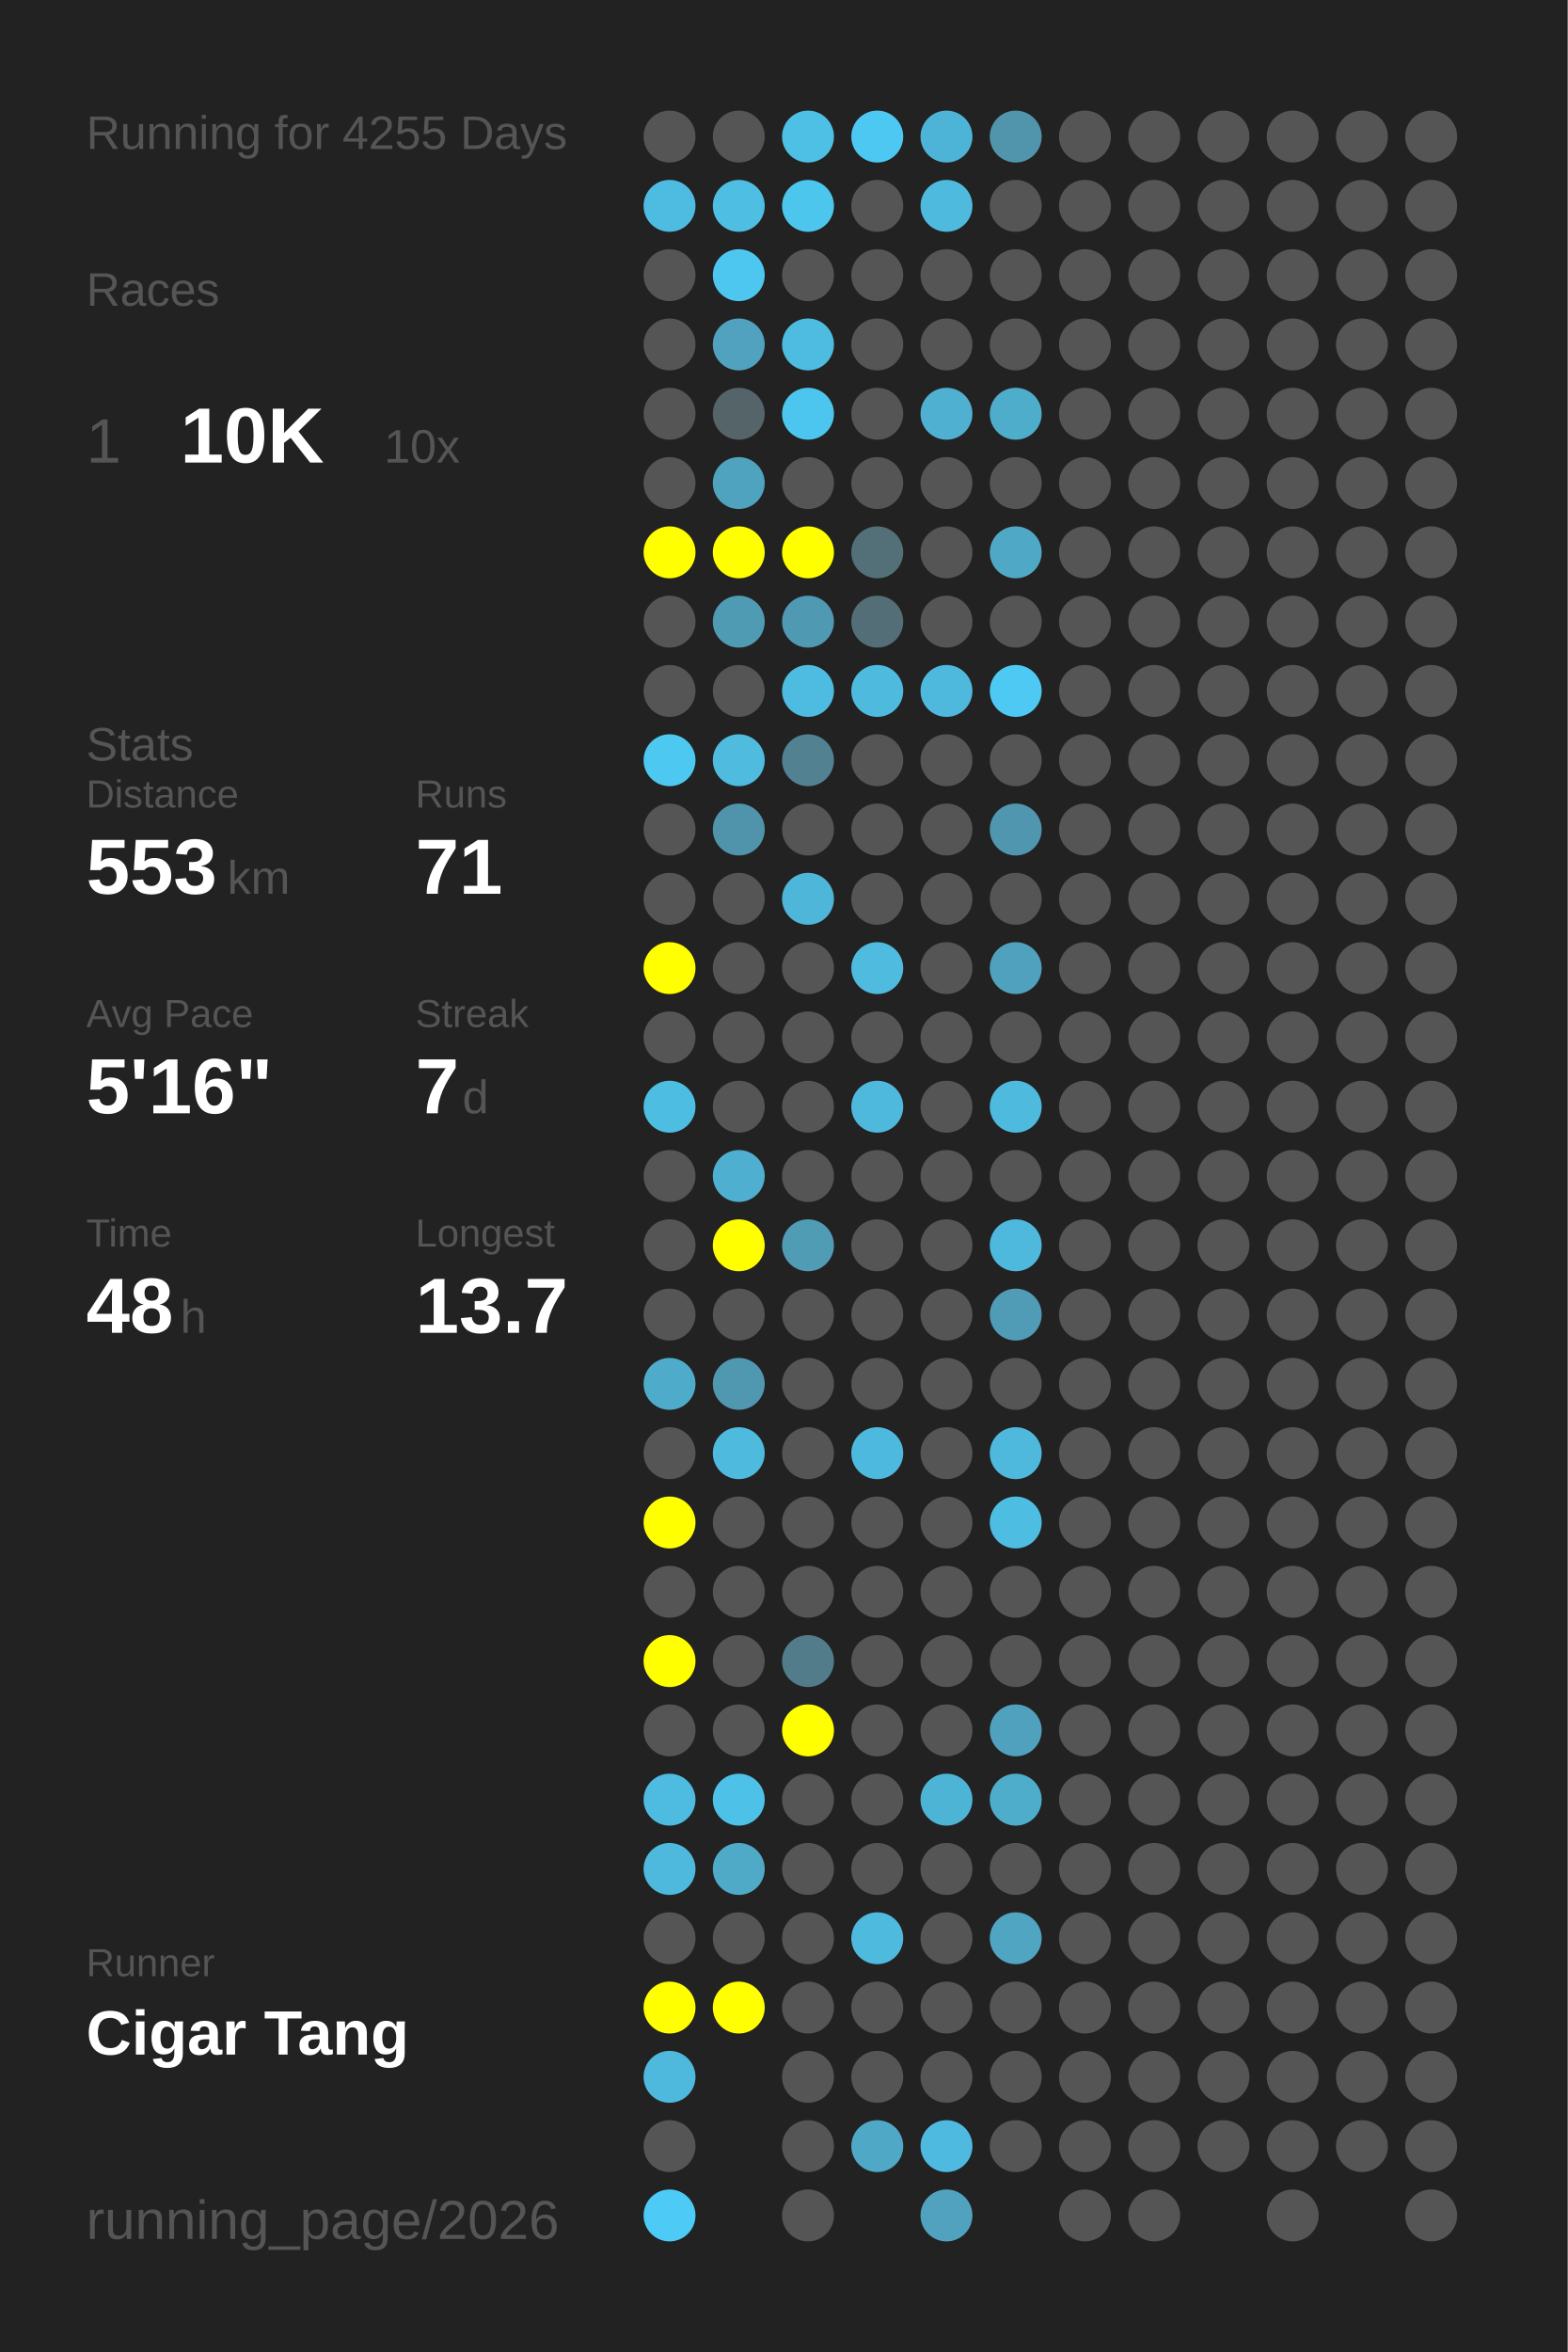
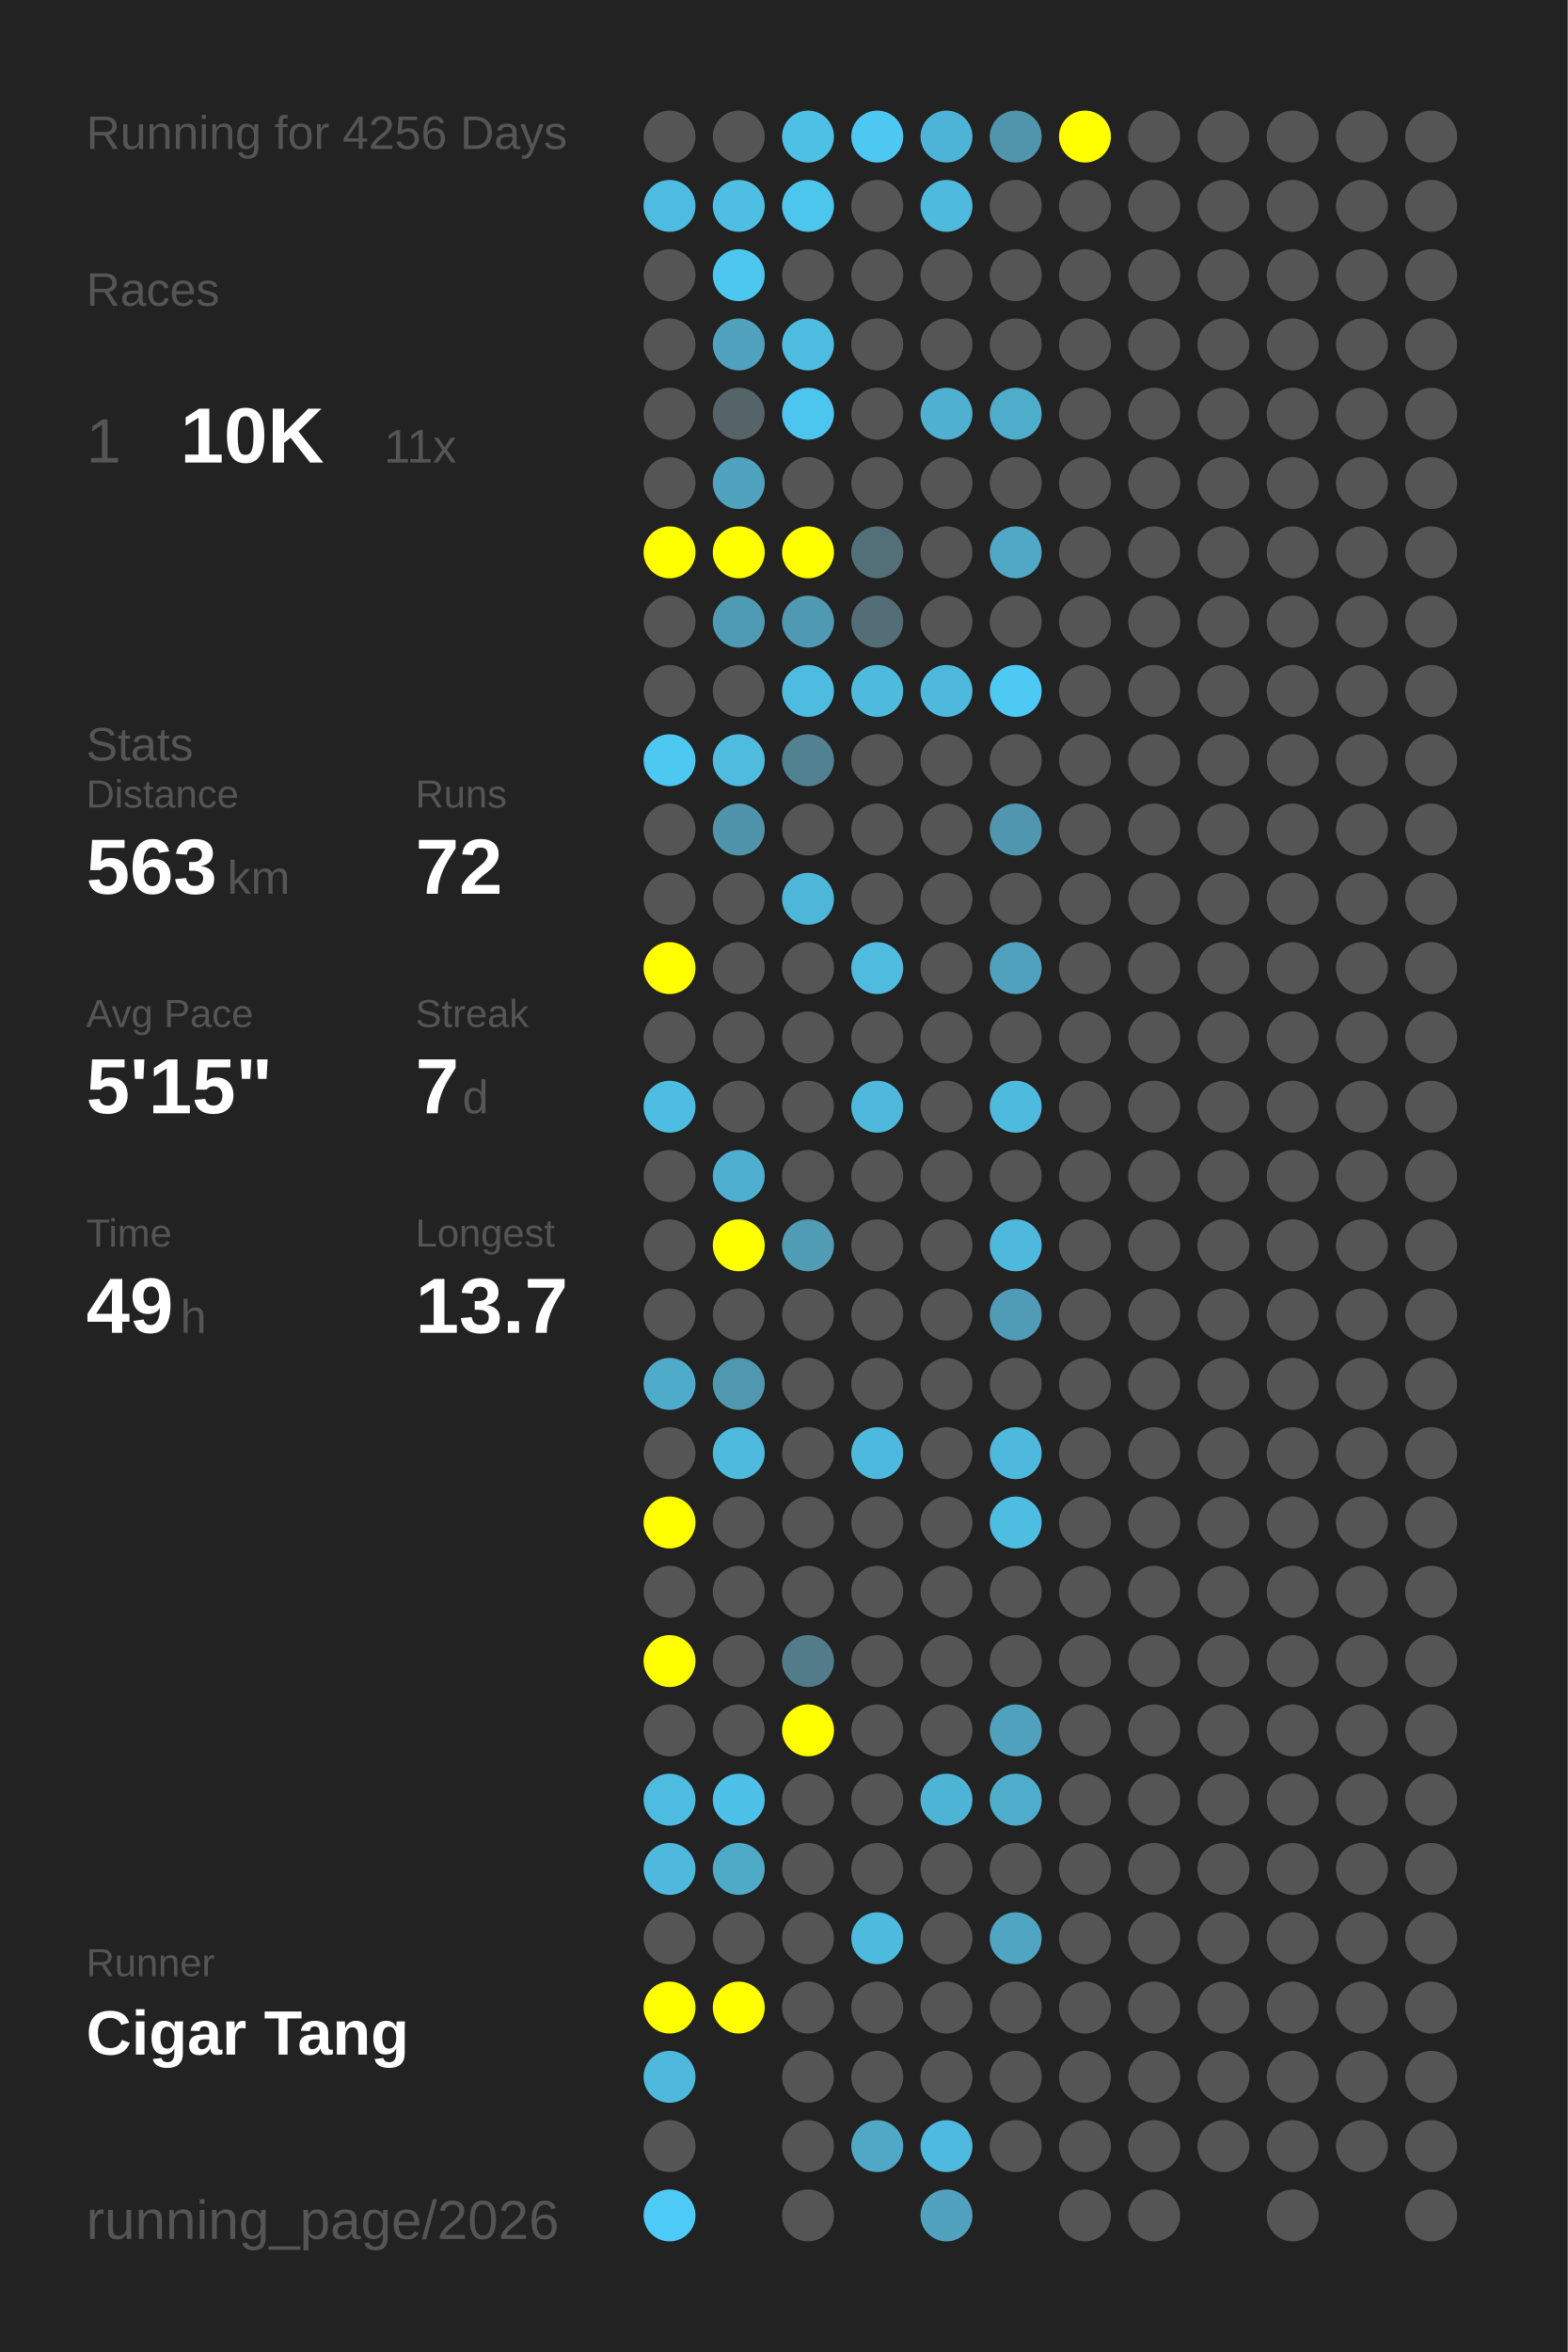
<svg xmlns="http://www.w3.org/2000/svg" baseProfile="full" height="300mm" version="1.1" viewBox="0,0,200,300" width="200mm">
  <defs />
  <rect fill="#222222" height="300" width="200" x="0" y="0" />
-   <text fill="#555555" style="font-size:6px; font-family:Arial;" x="11" y="19">Running for 4255 Days</text>
+   <text fill="#555555" style="font-size:6px; font-family:Arial;" x="11" y="19">Running for 4256 Days</text>
  <text fill="#555555" style="font-size:6px; font-family:Arial;" x="11" y="39">Races</text>
  <text fill="#555555" style="font-size:8px; font-family:Arial;" x="11" y="59">1</text>
  <text fill="#FFFFFF" style="font-size:10px; font-family:Arial; font-weight:bold;" x="23" y="59">10K</text>
-   <text fill="#555555" style="font-size:6px; font-family:Arial;" x="49" y="59">10x</text>
+   <text fill="#555555" style="font-size:6px; font-family:Arial;" x="49" y="59">11x</text>
  <text fill="#555555" style="font-size:6px; font-family:Arial;" x="11" y="97">Stats</text>
  <text fill="#555555" style="font-size:5px; font-family:Arial;" x="11" y="103">Distance</text>
-   <text fill="#FFFFFF" style="font-size:10px; font-family:Arial; font-weight:bold;" x="11" y="114">553</text>
+   <text fill="#FFFFFF" style="font-size:10px; font-family:Arial; font-weight:bold;" x="11" y="114">563</text>
  <text fill="#555555" style="font-size:6px; font-family:Arial;" x="29" y="114">km</text>
  <text fill="#555555" style="font-size:5px; font-family:Arial;" x="53" y="103">Runs</text>
-   <text fill="#FFFFFF" style="font-size:10px; font-family:Arial; font-weight:bold;" x="53" y="114">71</text>
+   <text fill="#FFFFFF" style="font-size:10px; font-family:Arial; font-weight:bold;" x="53" y="114">72</text>
  <text fill="#555555" style="font-size:5px; font-family:Arial;" x="11" y="131">Avg Pace</text>
-   <text fill="#FFFFFF" style="font-size:10px; font-family:Arial; font-weight:bold;" x="11" y="142">5'16"</text>
+   <text fill="#FFFFFF" style="font-size:10px; font-family:Arial; font-weight:bold;" x="11" y="142">5'15"</text>
  <text fill="#555555" style="font-size:5px; font-family:Arial;" x="53" y="131">Streak</text>
  <text fill="#FFFFFF" style="font-size:10px; font-family:Arial; font-weight:bold;" x="53" y="142">7</text>
  <text fill="#555555" style="font-size:6px; font-family:Arial;" x="59" y="142">d</text>
  <text fill="#555555" style="font-size:5px; font-family:Arial;" x="11" y="159">Time</text>
-   <text fill="#FFFFFF" style="font-size:10px; font-family:Arial; font-weight:bold;" x="11" y="170">48</text>
+   <text fill="#FFFFFF" style="font-size:10px; font-family:Arial; font-weight:bold;" x="11" y="170">49</text>
  <text fill="#555555" style="font-size:6px; font-family:Arial;" x="23" y="170">h</text>
  <text fill="#555555" style="font-size:5px; font-family:Arial;" x="53" y="159">Longest</text>
  <text fill="#FFFFFF" style="font-size:10px; font-family:Arial; font-weight:bold;" x="53" y="170">13.7</text>
  <text fill="#555555" style="font-size:5px; font-family:Arial;" x="11" y="252.065">Runner</text>
  <text fill="#FFFFFF" style="font-size:8px; font-family:Arial; font-weight:bold;" x="11" y="262.065">Cigar Tang</text>
  <text fill="#555555" style="font-size:7px; font-family:Arial;" x="11" y="285.581">running_page/2026</text>
  <circle cx="85.417" cy="17.419" fill="#555555" r="3.312" />
  <circle cx="85.417" cy="26.258" fill="#4ebce1" r="3.312" />
  <circle cx="85.417" cy="35.097" fill="#555555" r="3.312" />
  <circle cx="85.417" cy="43.935" fill="#555555" r="3.312" />
  <circle cx="85.417" cy="52.774" fill="#555555" r="3.312" />
  <circle cx="85.417" cy="61.613" fill="#555555" r="3.312" />
  <circle cx="85.417" cy="70.452" fill="#FFFF00" r="3.312" />
  <circle cx="85.417" cy="79.29" fill="#555555" r="3.312" />
  <circle cx="85.417" cy="88.129" fill="#555555" r="3.312" />
  <circle cx="85.417" cy="96.968" fill="#4dc8f1" r="3.312" />
  <circle cx="85.417" cy="105.806" fill="#555555" r="3.312" />
  <circle cx="85.417" cy="114.645" fill="#555555" r="3.312" />
  <circle cx="85.417" cy="123.484" fill="#FFFF00" r="3.312" />
  <circle cx="85.417" cy="132.323" fill="#555555" r="3.312" />
  <circle cx="85.417" cy="141.161" fill="#4ebde2" r="3.312" />
  <circle cx="85.417" cy="150" fill="#555555" r="3.312" />
  <circle cx="85.417" cy="158.839" fill="#555555" r="3.312" />
  <circle cx="85.417" cy="167.677" fill="#555555" r="3.312" />
  <circle cx="85.417" cy="176.516" fill="#4fabca" r="3.312" />
  <circle cx="85.417" cy="185.355" fill="#555555" r="3.312" />
  <circle cx="85.417" cy="194.194" fill="#FFFF00" r="3.312" />
  <circle cx="85.417" cy="203.032" fill="#555555" r="3.312" />
  <circle cx="85.417" cy="211.871" fill="#FFFF00" r="3.312" />
  <circle cx="85.417" cy="220.71" fill="#555555" r="3.312" />
  <circle cx="85.417" cy="229.548" fill="#4ebbe0" r="3.312" />
  <circle cx="85.417" cy="238.387" fill="#4eb9dd" r="3.312" />
  <circle cx="85.417" cy="247.226" fill="#555555" r="3.312" />
  <circle cx="85.417" cy="256.065" fill="#FFFF00" r="3.312" />
  <circle cx="85.417" cy="264.903" fill="#4eb9dd" r="3.312" />
  <circle cx="85.417" cy="273.742" fill="#555555" r="3.312" />
  <circle cx="85.417" cy="282.581" fill="#4dcaf5" r="3.312" />
  <circle cx="94.25" cy="17.419" fill="#555555" r="3.312" />
  <circle cx="94.25" cy="26.258" fill="#4ebee3" r="3.312" />
  <circle cx="94.25" cy="35.097" fill="#4dc7f0" r="3.312" />
  <circle cx="94.25" cy="43.935" fill="#50a2be" r="3.312" />
  <circle cx="94.25" cy="52.774" fill="#546469" r="3.312" />
  <circle cx="94.25" cy="61.613" fill="#4fa3bf" r="3.312" />
  <circle cx="94.25" cy="70.452" fill="#FFFF00" r="3.312" />
  <circle cx="94.25" cy="79.29" fill="#509bb4" r="3.312" />
  <circle cx="94.25" cy="88.129" fill="#555555" r="3.312" />
  <circle cx="94.25" cy="96.968" fill="#4ebbdf" r="3.312" />
  <circle cx="94.25" cy="105.806" fill="#5094ab" r="3.312" />
  <circle cx="94.25" cy="114.645" fill="#555555" r="3.312" />
  <circle cx="94.25" cy="123.484" fill="#555555" r="3.312" />
  <circle cx="94.25" cy="132.323" fill="#555555" r="3.312" />
  <circle cx="94.25" cy="141.161" fill="#555555" r="3.312" />
  <circle cx="94.25" cy="150" fill="#4fafd0" r="3.312" />
  <circle cx="94.25" cy="158.839" fill="#FFFF00" r="3.312" />
  <circle cx="94.25" cy="167.677" fill="#555555" r="3.312" />
  <circle cx="94.25" cy="176.516" fill="#5098b0" r="3.312" />
  <circle cx="94.25" cy="185.355" fill="#4ebade" r="3.312" />
  <circle cx="94.25" cy="194.194" fill="#555555" r="3.312" />
  <circle cx="94.25" cy="203.032" fill="#555555" r="3.312" />
  <circle cx="94.25" cy="211.871" fill="#555555" r="3.312" />
  <circle cx="94.25" cy="220.71" fill="#555555" r="3.312" />
  <circle cx="94.25" cy="229.548" fill="#4ec1e8" r="3.312" />
  <circle cx="94.25" cy="238.387" fill="#4faac8" r="3.312" />
  <circle cx="94.25" cy="247.226" fill="#555555" r="3.312" />
  <circle cx="94.25" cy="256.065" fill="#FFFF00" r="3.312" />
  <circle cx="103.083" cy="17.419" fill="#4ec0e6" r="3.312" />
  <circle cx="103.083" cy="26.258" fill="#4dc6ee" r="3.312" />
  <circle cx="103.083" cy="35.097" fill="#555555" r="3.312" />
  <circle cx="103.083" cy="43.935" fill="#4ebce1" r="3.312" />
  <circle cx="103.083" cy="52.774" fill="#4dc6ef" r="3.312" />
  <circle cx="103.083" cy="61.613" fill="#555555" r="3.312" />
  <circle cx="103.083" cy="70.452" fill="#FFFF00" r="3.312" />
  <circle cx="103.083" cy="79.29" fill="#5099b2" r="3.312" />
  <circle cx="103.083" cy="88.129" fill="#4ebce1" r="3.312" />
  <circle cx="103.083" cy="96.968" fill="#528191" r="3.312" />
  <circle cx="103.083" cy="105.806" fill="#555555" r="3.312" />
  <circle cx="103.083" cy="114.645" fill="#4eb6d9" r="3.312" />
  <circle cx="103.083" cy="123.484" fill="#555555" r="3.312" />
  <circle cx="103.083" cy="132.323" fill="#555555" r="3.312" />
  <circle cx="103.083" cy="141.161" fill="#555555" r="3.312" />
  <circle cx="103.083" cy="150" fill="#555555" r="3.312" />
  <circle cx="103.083" cy="158.839" fill="#509cb5" r="3.312" />
  <circle cx="103.083" cy="167.677" fill="#555555" r="3.312" />
  <circle cx="103.083" cy="176.516" fill="#555555" r="3.312" />
  <circle cx="103.083" cy="185.355" fill="#555555" r="3.312" />
  <circle cx="103.083" cy="194.194" fill="#555555" r="3.312" />
  <circle cx="103.083" cy="203.032" fill="#555555" r="3.312" />
  <circle cx="103.083" cy="211.871" fill="#527c8a" r="3.312" />
  <circle cx="103.083" cy="220.71" fill="#FFFF00" r="3.312" />
  <circle cx="103.083" cy="229.548" fill="#555555" r="3.312" />
  <circle cx="103.083" cy="238.387" fill="#555555" r="3.312" />
  <circle cx="103.083" cy="247.226" fill="#555555" r="3.312" />
  <circle cx="103.083" cy="256.065" fill="#555555" r="3.312" />
  <circle cx="103.083" cy="264.903" fill="#555555" r="3.312" />
  <circle cx="103.083" cy="273.742" fill="#555555" r="3.312" />
  <circle cx="103.083" cy="282.581" fill="#555555" r="3.312" />
  <circle cx="111.917" cy="17.419" fill="#4dc8f2" r="3.312" />
  <circle cx="111.917" cy="26.258" fill="#555555" r="3.312" />
  <circle cx="111.917" cy="35.097" fill="#555555" r="3.312" />
  <circle cx="111.917" cy="43.935" fill="#555555" r="3.312" />
  <circle cx="111.917" cy="52.774" fill="#555555" r="3.312" />
  <circle cx="111.917" cy="61.613" fill="#555555" r="3.312" />
  <circle cx="111.917" cy="70.452" fill="#537079" r="3.312" />
  <circle cx="111.917" cy="79.29" fill="#536e77" r="3.312" />
  <circle cx="111.917" cy="88.129" fill="#4ebade" r="3.312" />
  <circle cx="111.917" cy="96.968" fill="#555555" r="3.312" />
  <circle cx="111.917" cy="105.806" fill="#555555" r="3.312" />
  <circle cx="111.917" cy="114.645" fill="#555555" r="3.312" />
  <circle cx="111.917" cy="123.484" fill="#4ebbdf" r="3.312" />
  <circle cx="111.917" cy="132.323" fill="#555555" r="3.312" />
  <circle cx="111.917" cy="141.161" fill="#4eb9dd" r="3.312" />
  <circle cx="111.917" cy="150" fill="#555555" r="3.312" />
  <circle cx="111.917" cy="158.839" fill="#555555" r="3.312" />
  <circle cx="111.917" cy="167.677" fill="#555555" r="3.312" />
  <circle cx="111.917" cy="176.516" fill="#555555" r="3.312" />
  <circle cx="111.917" cy="185.355" fill="#4eb9de" r="3.312" />
  <circle cx="111.917" cy="194.194" fill="#555555" r="3.312" />
  <circle cx="111.917" cy="203.032" fill="#555555" r="3.312" />
  <circle cx="111.917" cy="211.871" fill="#555555" r="3.312" />
  <circle cx="111.917" cy="220.71" fill="#555555" r="3.312" />
  <circle cx="111.917" cy="229.548" fill="#555555" r="3.312" />
  <circle cx="111.917" cy="238.387" fill="#555555" r="3.312" />
  <circle cx="111.917" cy="247.226" fill="#4ebade" r="3.312" />
  <circle cx="111.917" cy="256.065" fill="#555555" r="3.312" />
  <circle cx="111.917" cy="264.903" fill="#555555" r="3.312" />
  <circle cx="111.917" cy="273.742" fill="#4fa8c6" r="3.312" />
  <circle cx="120.75" cy="17.419" fill="#4eb4d7" r="3.312" />
  <circle cx="120.75" cy="26.258" fill="#4ebade" r="3.312" />
  <circle cx="120.75" cy="35.097" fill="#555555" r="3.312" />
  <circle cx="120.75" cy="43.935" fill="#555555" r="3.312" />
  <circle cx="120.75" cy="52.774" fill="#4fb0d1" r="3.312" />
  <circle cx="120.75" cy="61.613" fill="#555555" r="3.312" />
  <circle cx="120.75" cy="70.452" fill="#555555" r="3.312" />
  <circle cx="120.75" cy="79.29" fill="#555555" r="3.312" />
  <circle cx="120.75" cy="88.129" fill="#4eb9dd" r="3.312" />
  <circle cx="120.75" cy="96.968" fill="#555555" r="3.312" />
  <circle cx="120.75" cy="105.806" fill="#555555" r="3.312" />
  <circle cx="120.75" cy="114.645" fill="#555555" r="3.312" />
  <circle cx="120.75" cy="123.484" fill="#555555" r="3.312" />
  <circle cx="120.75" cy="132.323" fill="#555555" r="3.312" />
  <circle cx="120.75" cy="141.161" fill="#555555" r="3.312" />
  <circle cx="120.75" cy="150" fill="#555555" r="3.312" />
  <circle cx="120.75" cy="158.839" fill="#555555" r="3.312" />
  <circle cx="120.75" cy="167.677" fill="#555555" r="3.312" />
  <circle cx="120.75" cy="176.516" fill="#555555" r="3.312" />
  <circle cx="120.75" cy="185.355" fill="#555555" r="3.312" />
  <circle cx="120.75" cy="194.194" fill="#555555" r="3.312" />
  <circle cx="120.75" cy="203.032" fill="#555555" r="3.312" />
  <circle cx="120.75" cy="211.871" fill="#555555" r="3.312" />
  <circle cx="120.75" cy="220.71" fill="#555555" r="3.312" />
  <circle cx="120.75" cy="229.548" fill="#4eb4d6" r="3.312" />
  <circle cx="120.75" cy="238.387" fill="#555555" r="3.312" />
  <circle cx="120.75" cy="247.226" fill="#555555" r="3.312" />
  <circle cx="120.75" cy="256.065" fill="#555555" r="3.312" />
  <circle cx="120.75" cy="264.903" fill="#555555" r="3.312" />
  <circle cx="120.75" cy="273.742" fill="#4ebadf" r="3.312" />
  <circle cx="120.75" cy="282.581" fill="#50a2bf" r="3.312" />
  <circle cx="129.583" cy="17.419" fill="#5095ac" r="3.312" />
  <circle cx="129.583" cy="26.258" fill="#555555" r="3.312" />
  <circle cx="129.583" cy="35.097" fill="#555555" r="3.312" />
  <circle cx="129.583" cy="43.935" fill="#555555" r="3.312" />
  <circle cx="129.583" cy="52.774" fill="#4fadcc" r="3.312" />
  <circle cx="129.583" cy="61.613" fill="#555555" r="3.312" />
  <circle cx="129.583" cy="70.452" fill="#4fa8c6" r="3.312" />
  <circle cx="129.583" cy="79.29" fill="#555555" r="3.312" />
  <circle cx="129.583" cy="88.129" fill="#4dc9f3" r="3.312" />
  <circle cx="129.583" cy="96.968" fill="#555555" r="3.312" />
  <circle cx="129.583" cy="105.806" fill="#5096ae" r="3.312" />
  <circle cx="129.583" cy="114.645" fill="#555555" r="3.312" />
  <circle cx="129.583" cy="123.484" fill="#50a1bd" r="3.312" />
  <circle cx="129.583" cy="132.323" fill="#555555" r="3.312" />
  <circle cx="129.583" cy="141.161" fill="#4ebade" r="3.312" />
  <circle cx="129.583" cy="150" fill="#555555" r="3.312" />
  <circle cx="129.583" cy="158.839" fill="#4eb9dd" r="3.312" />
  <circle cx="129.583" cy="167.677" fill="#509cb6" r="3.312" />
  <circle cx="129.583" cy="176.516" fill="#555555" r="3.312" />
  <circle cx="129.583" cy="185.355" fill="#4eb9dd" r="3.312" />
  <circle cx="129.583" cy="194.194" fill="#4ebde2" r="3.312" />
  <circle cx="129.583" cy="203.032" fill="#555555" r="3.312" />
  <circle cx="129.583" cy="211.871" fill="#555555" r="3.312" />
  <circle cx="129.583" cy="220.71" fill="#50a1bd" r="3.312" />
  <circle cx="129.583" cy="229.548" fill="#4fadcc" r="3.312" />
  <circle cx="129.583" cy="238.387" fill="#555555" r="3.312" />
  <circle cx="129.583" cy="247.226" fill="#4fa5c2" r="3.312" />
  <circle cx="129.583" cy="256.065" fill="#555555" r="3.312" />
  <circle cx="129.583" cy="264.903" fill="#555555" r="3.312" />
  <circle cx="129.583" cy="273.742" fill="#555555" r="3.312" />
-   <circle cx="138.417" cy="17.419" fill="#555555" r="3.312" />
+   <circle cx="138.417" cy="17.419" fill="#FFFF00" r="3.312" />
  <circle cx="138.417" cy="26.258" fill="#555555" r="3.312" />
  <circle cx="138.417" cy="35.097" fill="#555555" r="3.312" />
  <circle cx="138.417" cy="43.935" fill="#555555" r="3.312" />
  <circle cx="138.417" cy="52.774" fill="#555555" r="3.312" />
  <circle cx="138.417" cy="61.613" fill="#555555" r="3.312" />
  <circle cx="138.417" cy="70.452" fill="#555555" r="3.312" />
  <circle cx="138.417" cy="79.29" fill="#555555" r="3.312" />
  <circle cx="138.417" cy="88.129" fill="#555555" r="3.312" />
  <circle cx="138.417" cy="96.968" fill="#555555" r="3.312" />
  <circle cx="138.417" cy="105.806" fill="#555555" r="3.312" />
  <circle cx="138.417" cy="114.645" fill="#555555" r="3.312" />
  <circle cx="138.417" cy="123.484" fill="#555555" r="3.312" />
  <circle cx="138.417" cy="132.323" fill="#555555" r="3.312" />
  <circle cx="138.417" cy="141.161" fill="#555555" r="3.312" />
  <circle cx="138.417" cy="150" fill="#555555" r="3.312" />
  <circle cx="138.417" cy="158.839" fill="#555555" r="3.312" />
  <circle cx="138.417" cy="167.677" fill="#555555" r="3.312" />
  <circle cx="138.417" cy="176.516" fill="#555555" r="3.312" />
  <circle cx="138.417" cy="185.355" fill="#555555" r="3.312" />
  <circle cx="138.417" cy="194.194" fill="#555555" r="3.312" />
  <circle cx="138.417" cy="203.032" fill="#555555" r="3.312" />
  <circle cx="138.417" cy="211.871" fill="#555555" r="3.312" />
  <circle cx="138.417" cy="220.71" fill="#555555" r="3.312" />
  <circle cx="138.417" cy="229.548" fill="#555555" r="3.312" />
  <circle cx="138.417" cy="238.387" fill="#555555" r="3.312" />
  <circle cx="138.417" cy="247.226" fill="#555555" r="3.312" />
  <circle cx="138.417" cy="256.065" fill="#555555" r="3.312" />
  <circle cx="138.417" cy="264.903" fill="#555555" r="3.312" />
  <circle cx="138.417" cy="273.742" fill="#555555" r="3.312" />
  <circle cx="138.417" cy="282.581" fill="#555555" r="3.312" />
  <circle cx="147.25" cy="17.419" fill="#555555" r="3.312" />
  <circle cx="147.25" cy="26.258" fill="#555555" r="3.312" />
  <circle cx="147.25" cy="35.097" fill="#555555" r="3.312" />
  <circle cx="147.25" cy="43.935" fill="#555555" r="3.312" />
  <circle cx="147.25" cy="52.774" fill="#555555" r="3.312" />
  <circle cx="147.25" cy="61.613" fill="#555555" r="3.312" />
  <circle cx="147.25" cy="70.452" fill="#555555" r="3.312" />
  <circle cx="147.25" cy="79.29" fill="#555555" r="3.312" />
  <circle cx="147.25" cy="88.129" fill="#555555" r="3.312" />
  <circle cx="147.25" cy="96.968" fill="#555555" r="3.312" />
  <circle cx="147.25" cy="105.806" fill="#555555" r="3.312" />
  <circle cx="147.25" cy="114.645" fill="#555555" r="3.312" />
  <circle cx="147.25" cy="123.484" fill="#555555" r="3.312" />
  <circle cx="147.25" cy="132.323" fill="#555555" r="3.312" />
  <circle cx="147.25" cy="141.161" fill="#555555" r="3.312" />
  <circle cx="147.25" cy="150" fill="#555555" r="3.312" />
  <circle cx="147.25" cy="158.839" fill="#555555" r="3.312" />
  <circle cx="147.25" cy="167.677" fill="#555555" r="3.312" />
  <circle cx="147.25" cy="176.516" fill="#555555" r="3.312" />
  <circle cx="147.25" cy="185.355" fill="#555555" r="3.312" />
  <circle cx="147.25" cy="194.194" fill="#555555" r="3.312" />
  <circle cx="147.25" cy="203.032" fill="#555555" r="3.312" />
  <circle cx="147.25" cy="211.871" fill="#555555" r="3.312" />
  <circle cx="147.25" cy="220.71" fill="#555555" r="3.312" />
  <circle cx="147.25" cy="229.548" fill="#555555" r="3.312" />
  <circle cx="147.25" cy="238.387" fill="#555555" r="3.312" />
  <circle cx="147.25" cy="247.226" fill="#555555" r="3.312" />
  <circle cx="147.25" cy="256.065" fill="#555555" r="3.312" />
  <circle cx="147.25" cy="264.903" fill="#555555" r="3.312" />
  <circle cx="147.25" cy="273.742" fill="#555555" r="3.312" />
  <circle cx="147.25" cy="282.581" fill="#555555" r="3.312" />
  <circle cx="156.083" cy="17.419" fill="#555555" r="3.312" />
  <circle cx="156.083" cy="26.258" fill="#555555" r="3.312" />
  <circle cx="156.083" cy="35.097" fill="#555555" r="3.312" />
  <circle cx="156.083" cy="43.935" fill="#555555" r="3.312" />
  <circle cx="156.083" cy="52.774" fill="#555555" r="3.312" />
  <circle cx="156.083" cy="61.613" fill="#555555" r="3.312" />
  <circle cx="156.083" cy="70.452" fill="#555555" r="3.312" />
  <circle cx="156.083" cy="79.29" fill="#555555" r="3.312" />
  <circle cx="156.083" cy="88.129" fill="#555555" r="3.312" />
  <circle cx="156.083" cy="96.968" fill="#555555" r="3.312" />
  <circle cx="156.083" cy="105.806" fill="#555555" r="3.312" />
  <circle cx="156.083" cy="114.645" fill="#555555" r="3.312" />
  <circle cx="156.083" cy="123.484" fill="#555555" r="3.312" />
  <circle cx="156.083" cy="132.323" fill="#555555" r="3.312" />
  <circle cx="156.083" cy="141.161" fill="#555555" r="3.312" />
  <circle cx="156.083" cy="150" fill="#555555" r="3.312" />
  <circle cx="156.083" cy="158.839" fill="#555555" r="3.312" />
  <circle cx="156.083" cy="167.677" fill="#555555" r="3.312" />
  <circle cx="156.083" cy="176.516" fill="#555555" r="3.312" />
  <circle cx="156.083" cy="185.355" fill="#555555" r="3.312" />
  <circle cx="156.083" cy="194.194" fill="#555555" r="3.312" />
  <circle cx="156.083" cy="203.032" fill="#555555" r="3.312" />
  <circle cx="156.083" cy="211.871" fill="#555555" r="3.312" />
  <circle cx="156.083" cy="220.71" fill="#555555" r="3.312" />
  <circle cx="156.083" cy="229.548" fill="#555555" r="3.312" />
  <circle cx="156.083" cy="238.387" fill="#555555" r="3.312" />
  <circle cx="156.083" cy="247.226" fill="#555555" r="3.312" />
  <circle cx="156.083" cy="256.065" fill="#555555" r="3.312" />
  <circle cx="156.083" cy="264.903" fill="#555555" r="3.312" />
  <circle cx="156.083" cy="273.742" fill="#555555" r="3.312" />
  <circle cx="164.917" cy="17.419" fill="#555555" r="3.312" />
  <circle cx="164.917" cy="26.258" fill="#555555" r="3.312" />
  <circle cx="164.917" cy="35.097" fill="#555555" r="3.312" />
  <circle cx="164.917" cy="43.935" fill="#555555" r="3.312" />
  <circle cx="164.917" cy="52.774" fill="#555555" r="3.312" />
  <circle cx="164.917" cy="61.613" fill="#555555" r="3.312" />
  <circle cx="164.917" cy="70.452" fill="#555555" r="3.312" />
  <circle cx="164.917" cy="79.29" fill="#555555" r="3.312" />
  <circle cx="164.917" cy="88.129" fill="#555555" r="3.312" />
  <circle cx="164.917" cy="96.968" fill="#555555" r="3.312" />
  <circle cx="164.917" cy="105.806" fill="#555555" r="3.312" />
  <circle cx="164.917" cy="114.645" fill="#555555" r="3.312" />
  <circle cx="164.917" cy="123.484" fill="#555555" r="3.312" />
  <circle cx="164.917" cy="132.323" fill="#555555" r="3.312" />
  <circle cx="164.917" cy="141.161" fill="#555555" r="3.312" />
  <circle cx="164.917" cy="150" fill="#555555" r="3.312" />
  <circle cx="164.917" cy="158.839" fill="#555555" r="3.312" />
  <circle cx="164.917" cy="167.677" fill="#555555" r="3.312" />
  <circle cx="164.917" cy="176.516" fill="#555555" r="3.312" />
  <circle cx="164.917" cy="185.355" fill="#555555" r="3.312" />
  <circle cx="164.917" cy="194.194" fill="#555555" r="3.312" />
  <circle cx="164.917" cy="203.032" fill="#555555" r="3.312" />
  <circle cx="164.917" cy="211.871" fill="#555555" r="3.312" />
  <circle cx="164.917" cy="220.71" fill="#555555" r="3.312" />
  <circle cx="164.917" cy="229.548" fill="#555555" r="3.312" />
  <circle cx="164.917" cy="238.387" fill="#555555" r="3.312" />
  <circle cx="164.917" cy="247.226" fill="#555555" r="3.312" />
  <circle cx="164.917" cy="256.065" fill="#555555" r="3.312" />
  <circle cx="164.917" cy="264.903" fill="#555555" r="3.312" />
  <circle cx="164.917" cy="273.742" fill="#555555" r="3.312" />
  <circle cx="164.917" cy="282.581" fill="#555555" r="3.312" />
  <circle cx="173.75" cy="17.419" fill="#555555" r="3.312" />
  <circle cx="173.75" cy="26.258" fill="#555555" r="3.312" />
  <circle cx="173.75" cy="35.097" fill="#555555" r="3.312" />
  <circle cx="173.75" cy="43.935" fill="#555555" r="3.312" />
  <circle cx="173.75" cy="52.774" fill="#555555" r="3.312" />
  <circle cx="173.75" cy="61.613" fill="#555555" r="3.312" />
  <circle cx="173.75" cy="70.452" fill="#555555" r="3.312" />
  <circle cx="173.75" cy="79.29" fill="#555555" r="3.312" />
  <circle cx="173.75" cy="88.129" fill="#555555" r="3.312" />
  <circle cx="173.75" cy="96.968" fill="#555555" r="3.312" />
  <circle cx="173.75" cy="105.806" fill="#555555" r="3.312" />
  <circle cx="173.75" cy="114.645" fill="#555555" r="3.312" />
  <circle cx="173.75" cy="123.484" fill="#555555" r="3.312" />
  <circle cx="173.75" cy="132.323" fill="#555555" r="3.312" />
  <circle cx="173.75" cy="141.161" fill="#555555" r="3.312" />
  <circle cx="173.75" cy="150" fill="#555555" r="3.312" />
  <circle cx="173.75" cy="158.839" fill="#555555" r="3.312" />
  <circle cx="173.75" cy="167.677" fill="#555555" r="3.312" />
  <circle cx="173.75" cy="176.516" fill="#555555" r="3.312" />
  <circle cx="173.75" cy="185.355" fill="#555555" r="3.312" />
  <circle cx="173.75" cy="194.194" fill="#555555" r="3.312" />
  <circle cx="173.75" cy="203.032" fill="#555555" r="3.312" />
  <circle cx="173.75" cy="211.871" fill="#555555" r="3.312" />
  <circle cx="173.75" cy="220.71" fill="#555555" r="3.312" />
  <circle cx="173.75" cy="229.548" fill="#555555" r="3.312" />
  <circle cx="173.75" cy="238.387" fill="#555555" r="3.312" />
  <circle cx="173.75" cy="247.226" fill="#555555" r="3.312" />
  <circle cx="173.75" cy="256.065" fill="#555555" r="3.312" />
  <circle cx="173.75" cy="264.903" fill="#555555" r="3.312" />
  <circle cx="173.75" cy="273.742" fill="#555555" r="3.312" />
  <circle cx="182.583" cy="17.419" fill="#555555" r="3.312" />
  <circle cx="182.583" cy="26.258" fill="#555555" r="3.312" />
  <circle cx="182.583" cy="35.097" fill="#555555" r="3.312" />
  <circle cx="182.583" cy="43.935" fill="#555555" r="3.312" />
  <circle cx="182.583" cy="52.774" fill="#555555" r="3.312" />
  <circle cx="182.583" cy="61.613" fill="#555555" r="3.312" />
  <circle cx="182.583" cy="70.452" fill="#555555" r="3.312" />
  <circle cx="182.583" cy="79.29" fill="#555555" r="3.312" />
  <circle cx="182.583" cy="88.129" fill="#555555" r="3.312" />
  <circle cx="182.583" cy="96.968" fill="#555555" r="3.312" />
  <circle cx="182.583" cy="105.806" fill="#555555" r="3.312" />
  <circle cx="182.583" cy="114.645" fill="#555555" r="3.312" />
  <circle cx="182.583" cy="123.484" fill="#555555" r="3.312" />
  <circle cx="182.583" cy="132.323" fill="#555555" r="3.312" />
  <circle cx="182.583" cy="141.161" fill="#555555" r="3.312" />
  <circle cx="182.583" cy="150" fill="#555555" r="3.312" />
  <circle cx="182.583" cy="158.839" fill="#555555" r="3.312" />
  <circle cx="182.583" cy="167.677" fill="#555555" r="3.312" />
  <circle cx="182.583" cy="176.516" fill="#555555" r="3.312" />
  <circle cx="182.583" cy="185.355" fill="#555555" r="3.312" />
  <circle cx="182.583" cy="194.194" fill="#555555" r="3.312" />
  <circle cx="182.583" cy="203.032" fill="#555555" r="3.312" />
  <circle cx="182.583" cy="211.871" fill="#555555" r="3.312" />
  <circle cx="182.583" cy="220.71" fill="#555555" r="3.312" />
  <circle cx="182.583" cy="229.548" fill="#555555" r="3.312" />
  <circle cx="182.583" cy="238.387" fill="#555555" r="3.312" />
  <circle cx="182.583" cy="247.226" fill="#555555" r="3.312" />
  <circle cx="182.583" cy="256.065" fill="#555555" r="3.312" />
  <circle cx="182.583" cy="264.903" fill="#555555" r="3.312" />
  <circle cx="182.583" cy="273.742" fill="#555555" r="3.312" />
  <circle cx="182.583" cy="282.581" fill="#555555" r="3.312" />
</svg>
